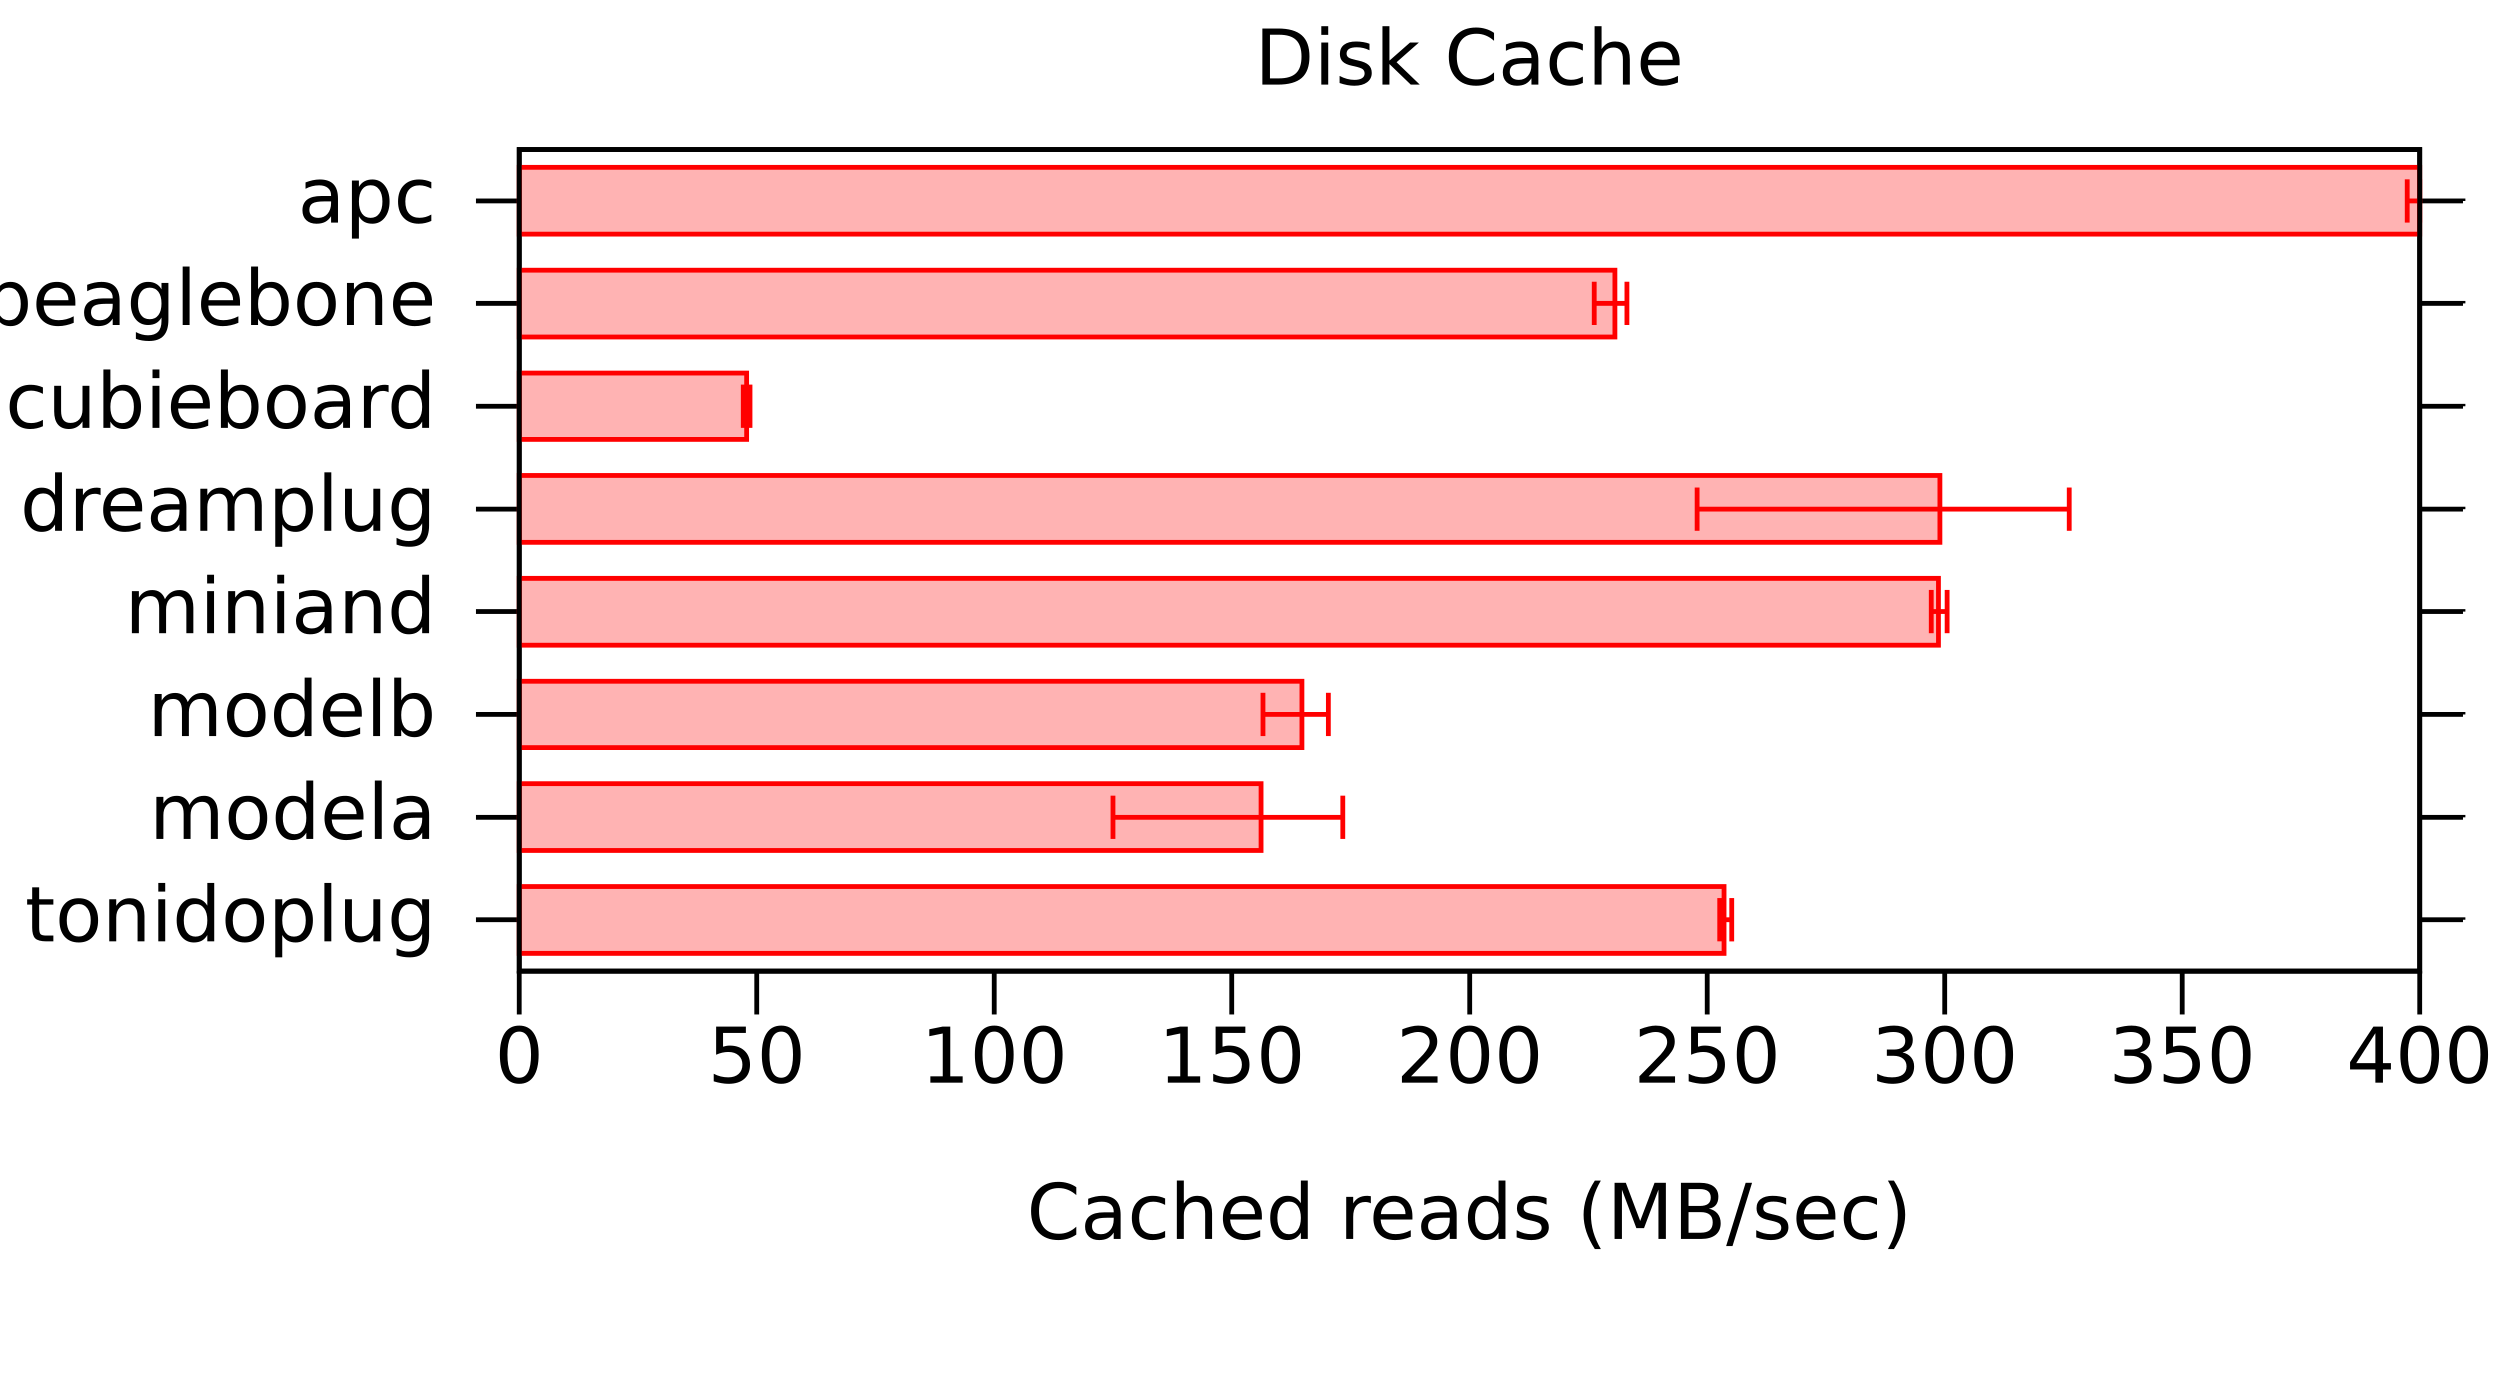
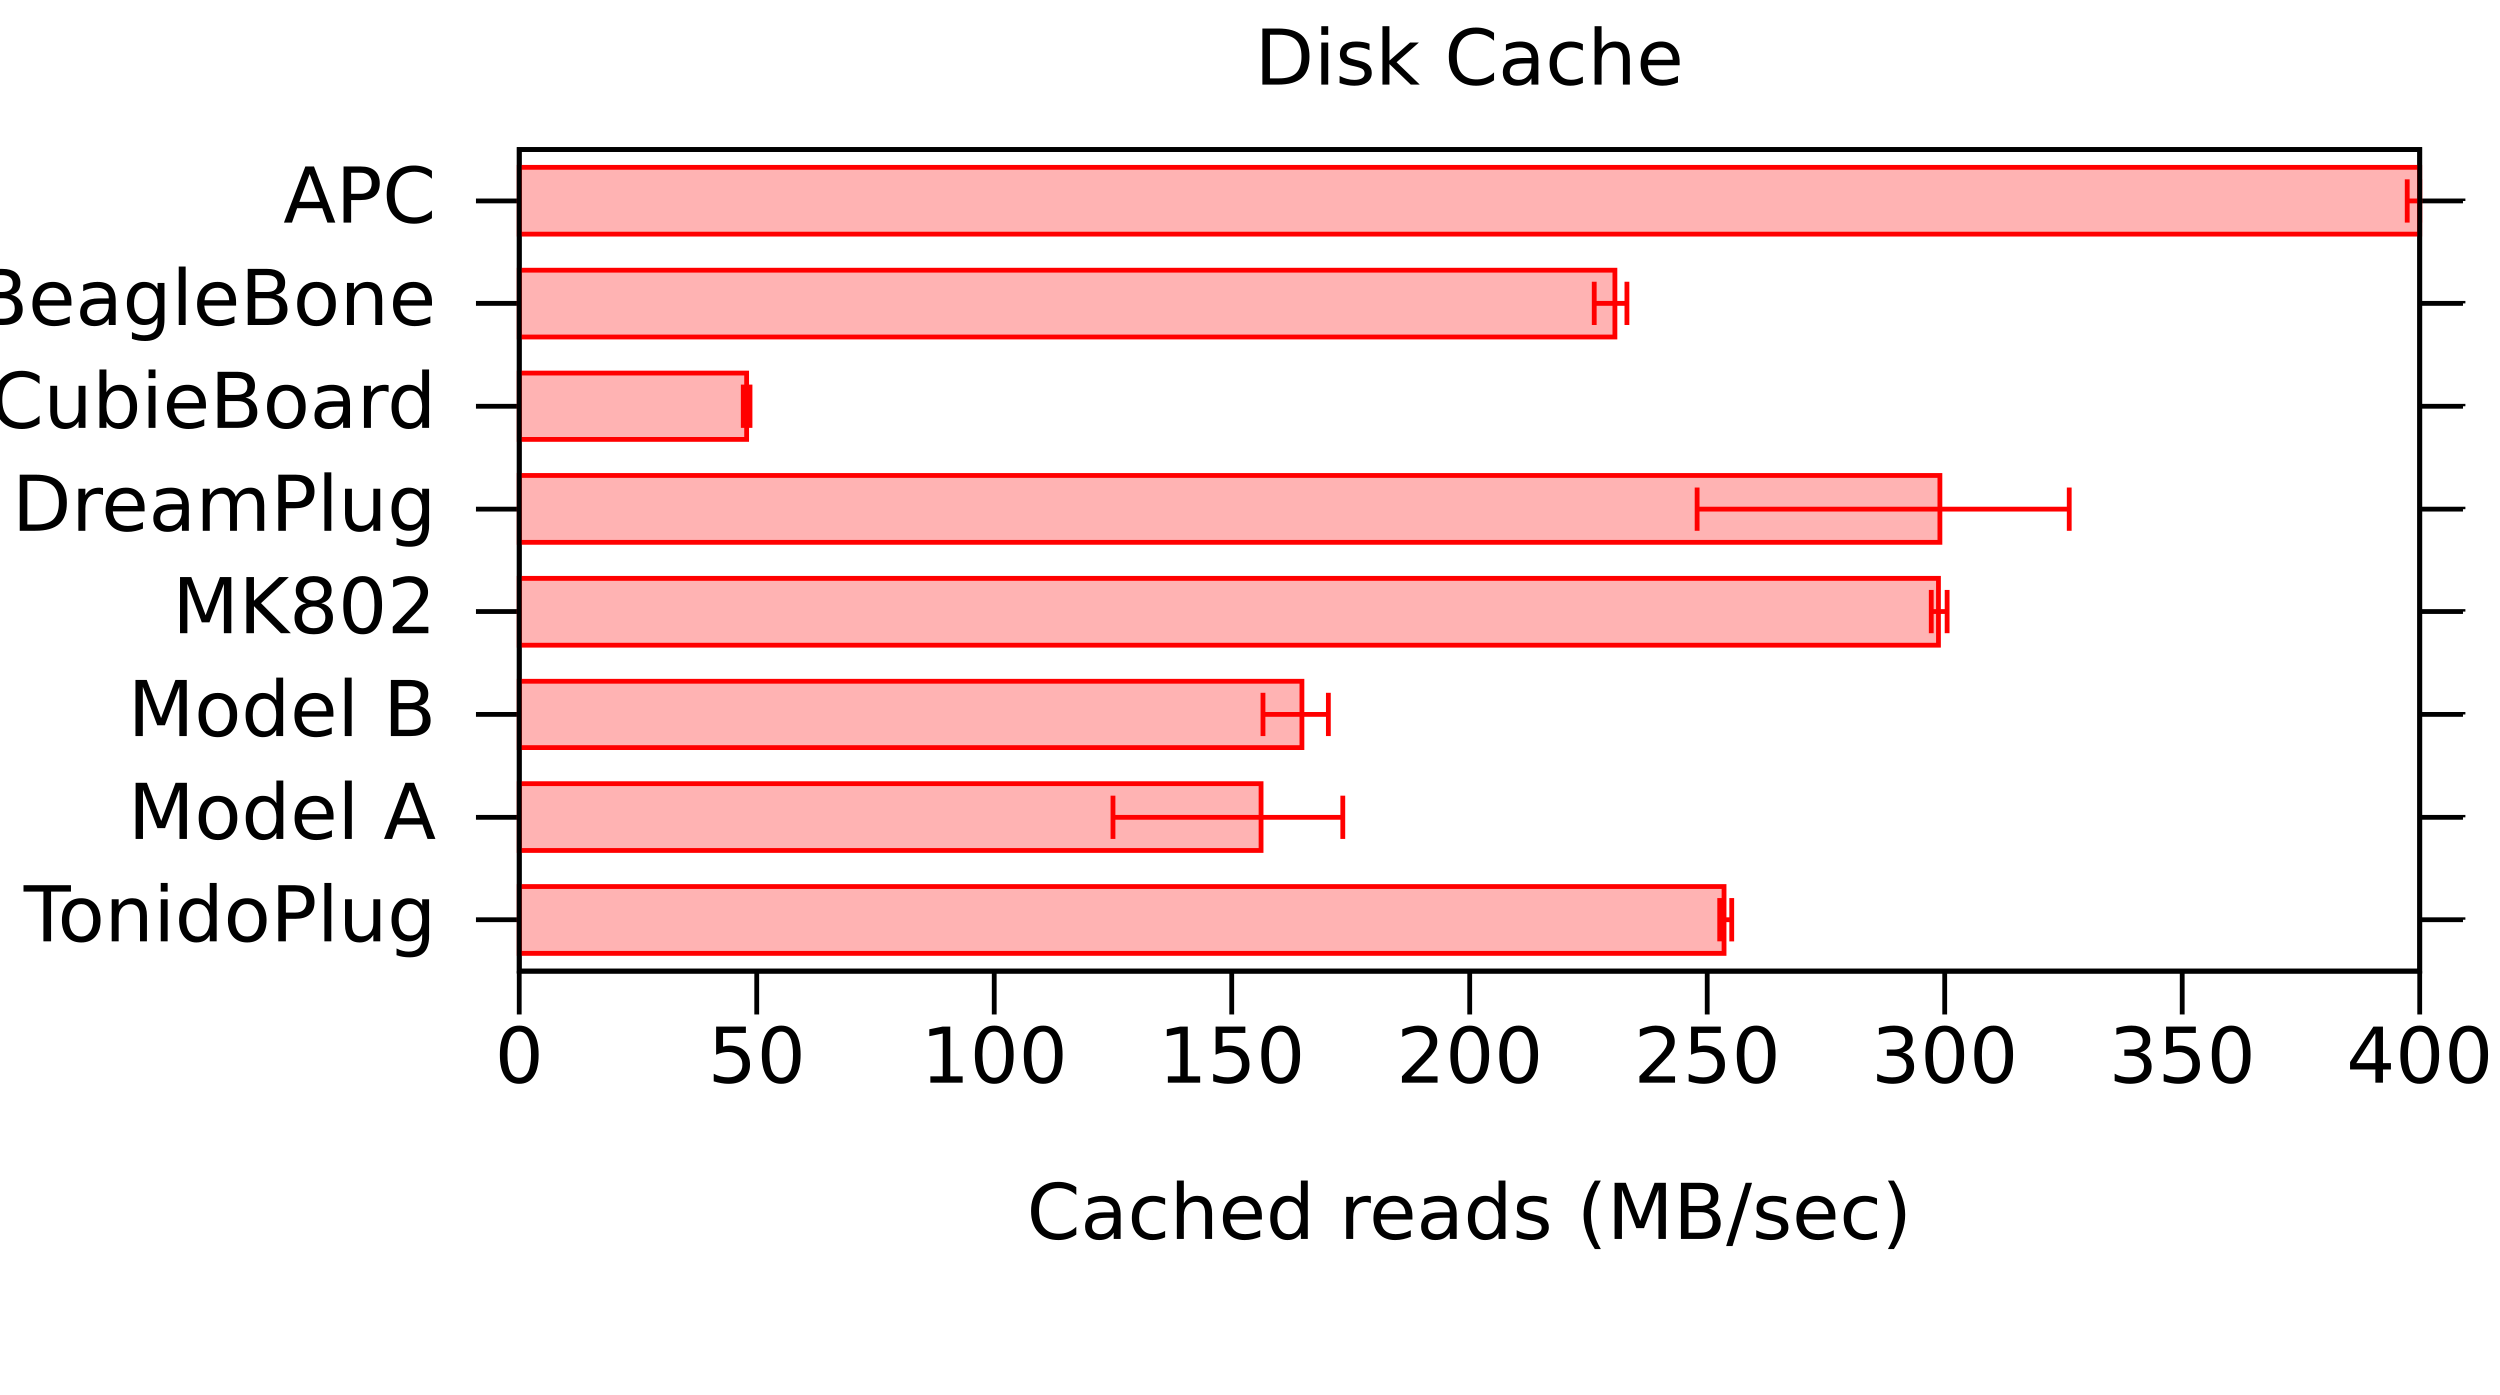
<svg xmlns="http://www.w3.org/2000/svg" xmlns:xlink="http://www.w3.org/1999/xlink" width="520" height="290" viewBox="-520 0 520 290">
  <g id="gnuplot_canvas" transform="rotate(90 0 0)">
    <rect x="0" y="0" width="290" height="520" fill="none" />
    <defs>
      <circle id="gpDot" r="0.5" stroke-width="0.5" />
      <path id="gpPt0" stroke-width="0.222" stroke="currentColor" d="M-1,0 h2 M0,-1 v2" />
      <path id="gpPt1" stroke-width="0.222" stroke="currentColor" d="M-1,-1 L1,1 M1,-1 L-1,1" />
      <path id="gpPt2" stroke-width="0.222" stroke="currentColor" d="M-1,0 L1,0 M0,-1 L0,1 M-1,-1 L1,1 M-1,1 L1,-1" />
      <rect id="gpPt3" stroke-width="0.222" stroke="currentColor" x="-1" y="-1" width="2" height="2" />
      <rect id="gpPt4" stroke-width="0.222" stroke="currentColor" fill="currentColor" x="-1" y="-1" width="2" height="2" />
      <circle id="gpPt5" stroke-width="0.222" stroke="currentColor" cx="0" cy="0" r="1" />
      <use xlink:href="#gpPt5" id="gpPt6" fill="currentColor" stroke="none" />
      <path id="gpPt7" stroke-width="0.222" stroke="currentColor" d="M0,-1.33 L-1.33,0.67 L1.33,0.67 z" />
      <use xlink:href="#gpPt7" id="gpPt8" fill="currentColor" stroke="none" />
      <use xlink:href="#gpPt7" id="gpPt9" stroke="currentColor" transform="rotate(180)" />
      <use xlink:href="#gpPt9" id="gpPt10" fill="currentColor" stroke="none" />
      <use xlink:href="#gpPt3" id="gpPt11" stroke="currentColor" transform="rotate(45)" />
      <use xlink:href="#gpPt11" id="gpPt12" fill="currentColor" stroke="none" />
    </defs>
    <g style="fill:none; color:white; stroke:currentColor; stroke-width:1.00; stroke-linecap:butt; stroke-linejoin:miter">
</g>
    <g style="fill:none; color:black; stroke:currentColor; stroke-width:1.00; stroke-linecap:butt; stroke-linejoin:miter">
      <path d="M41.8,412.0 L41.8,421.0 M41.8,16.7 L41.8,7.7  h0.01" />
      <g transform="translate(46.3,429.3) rotate(270)" style="stroke:none; fill:black; font-family:Bitstream Vera Sans; font-size:12.00pt; text-anchor:end">
-         <text>apc</text>
+         <text>APC</text>
      </g>
      <path d="M63.1,412.0 L63.1,421.0 M63.1,16.7 L63.1,7.7  h0.01" />
      <g transform="translate(67.6,429.3) rotate(270)" style="stroke:none; fill:black; font-family:Bitstream Vera Sans; font-size:12.00pt; text-anchor:end">
-         <text>beaglebone</text>
+         <text>BeagleBone</text>
      </g>
      <path d="M84.5,412.0 L84.5,421.0 M84.5,16.7 L84.5,7.7  h0.01" />
      <g transform="translate(89.0,429.3) rotate(270)" style="stroke:none; fill:black; font-family:Bitstream Vera Sans; font-size:12.00pt; text-anchor:end">
-         <text>cubieboard</text>
+         <text>CubieBoard</text>
      </g>
      <path d="M105.9,412.0 L105.9,421.0 M105.9,16.7 L105.9,7.7  h0.01" />
      <g transform="translate(110.4,429.3) rotate(270)" style="stroke:none; fill:black; font-family:Bitstream Vera Sans; font-size:12.00pt; text-anchor:end">
-         <text>dreamplug</text>
+         <text>DreamPlug</text>
      </g>
      <path d="M127.2,412.0 L127.2,421.0 M127.2,16.7 L127.2,7.7  h0.01" />
      <g transform="translate(131.7,429.3) rotate(270)" style="stroke:none; fill:black; font-family:Bitstream Vera Sans; font-size:12.00pt; text-anchor:end">
-         <text>miniand</text>
+         <text>MK802</text>
      </g>
      <path d="M148.6,412.0 L148.6,421.0 M148.6,16.7 L148.6,7.7  h0.01" />
      <g transform="translate(153.1,429.3) rotate(270)" style="stroke:none; fill:black; font-family:Bitstream Vera Sans; font-size:12.00pt; text-anchor:end">
-         <text>modelb</text>
+         <text>Model B</text>
      </g>
      <path d="M170.0,412.0 L170.0,421.0 M170.0,16.7 L170.0,7.7  h0.01" />
      <g transform="translate(174.5,429.3) rotate(270)" style="stroke:none; fill:black; font-family:Bitstream Vera Sans; font-size:12.00pt; text-anchor:end">
-         <text>modela</text>
+         <text>Model A</text>
      </g>
      <path d="M191.3,412.0 L191.3,421.0 M191.3,16.7 L191.3,7.7  h0.01" />
      <g transform="translate(195.8,429.3) rotate(270)" style="stroke:none; fill:black; font-family:Bitstream Vera Sans; font-size:12.00pt; text-anchor:end">
-         <text>tonidoplug</text>
+         <text>TonidoPlug</text>
      </g>
      <path d="M202.0,412.0 L211.0,412.0  h0.01" />
      <g transform="translate(225.2,412.0) rotate(270)" style="stroke:none; fill:black; font-family:Bitstream Vera Sans; font-size:12.00pt; text-anchor:middle">
        <text> 0</text>
      </g>
      <path d="M202.0,362.6 L211.0,362.6  h0.01" />
      <g transform="translate(225.2,362.6) rotate(270)" style="stroke:none; fill:black; font-family:Bitstream Vera Sans; font-size:12.00pt; text-anchor:middle">
        <text> 50</text>
      </g>
      <path d="M202.0,313.2 L211.0,313.2  h0.01" />
      <g transform="translate(225.2,313.2) rotate(270)" style="stroke:none; fill:black; font-family:Bitstream Vera Sans; font-size:12.00pt; text-anchor:middle">
        <text> 100</text>
      </g>
      <path d="M202.0,263.8 L211.0,263.8  h0.01" />
      <g transform="translate(225.2,263.8) rotate(270)" style="stroke:none; fill:black; font-family:Bitstream Vera Sans; font-size:12.00pt; text-anchor:middle">
        <text> 150</text>
      </g>
      <path d="M202.0,214.3 L211.0,214.3  h0.01" />
      <g transform="translate(225.2,214.3) rotate(270)" style="stroke:none; fill:black; font-family:Bitstream Vera Sans; font-size:12.00pt; text-anchor:middle">
        <text> 200</text>
      </g>
      <path d="M202.0,164.9 L211.0,164.9  h0.01" />
      <g transform="translate(225.2,164.9) rotate(270)" style="stroke:none; fill:black; font-family:Bitstream Vera Sans; font-size:12.00pt; text-anchor:middle">
        <text> 250</text>
      </g>
      <path d="M202.0,115.5 L211.0,115.5  h0.01" />
      <g transform="translate(225.2,115.5) rotate(270)" style="stroke:none; fill:black; font-family:Bitstream Vera Sans; font-size:12.00pt; text-anchor:middle">
        <text> 300</text>
      </g>
      <path d="M202.0,66.1 L211.0,66.1  h0.01" />
      <g transform="translate(225.2,66.1) rotate(270)" style="stroke:none; fill:black; font-family:Bitstream Vera Sans; font-size:12.00pt; text-anchor:middle">
        <text> 350</text>
      </g>
      <path d="M202.0,16.7 L211.0,16.7  h0.01" />
      <g transform="translate(225.2,16.7) rotate(270)" style="stroke:none; fill:black; font-family:Bitstream Vera Sans; font-size:12.00pt; text-anchor:middle">
        <text> 400</text>
      </g>
      <path d="M31.1,16.7 L31.1,412.0 L202.0,412.0 L202.0,16.7 L31.1,16.7 Z  h0.01" />
      <g transform="translate(17.6,214.4) rotate(270)" style="stroke:none; fill:black; font-family:Bitstream Vera Sans; font-size:12.00pt; text-anchor:middle">
        <text>Disk Cache</text>
      </g>
      <g transform="translate(257.7,214.4) rotate(270)" style="stroke:none; fill:black; font-family:Bitstream Vera Sans; font-size:12.00pt; text-anchor:middle">
        <text>Cached reads (MB/sec)</text>
      </g>
    </g>
    <g id="gnuplot_plot_1">
      <g style="fill:none; color:red; stroke:currentColor; stroke-width:1.00; stroke-linecap:butt; stroke-linejoin:miter">
        <g style="stroke:none; shape-rendering:crispEdges">
          <polygon fill="currentColor" fill-opacity="0.3" points="34.8,412.0 48.8,412.0 48.8,16.6 34.8,16.6 " />
        </g>
        <path d="M34.8,412.0 L34.8,16.7 L48.7,16.7 L48.7,412.0 L34.8,412.0 Z  h0.01" />
        <g style="stroke:none; shape-rendering:crispEdges">
          <polygon fill="currentColor" fill-opacity="0.3" points="56.2,412.0 70.2,412.0 70.2,184.0 56.2,184.0 " />
        </g>
        <path d="M56.2,412.0 L56.2,184.1 L70.1,184.1 L70.1,412.0 L56.2,412.0 Z  h0.01" />
        <g style="stroke:none; shape-rendering:crispEdges">
          <polygon fill="currentColor" fill-opacity="0.3" points="77.6,412.0 91.5,412.0 91.5,364.6 77.6,364.6 " />
        </g>
        <path d="M77.6,412.0 L77.6,364.7 L91.4,364.7 L91.4,412.0 L77.6,412.0 Z  h0.01" />
        <g style="stroke:none; shape-rendering:crispEdges">
          <polygon fill="currentColor" fill-opacity="0.3" points="98.9,412.0 112.9,412.0 112.9,116.4 98.9,116.4 " />
        </g>
        <path d="M98.9,412.0 L98.9,116.5 L112.8,116.5 L112.8,412.0 L98.9,412.0 Z  h0.01" />
        <g style="stroke:none; shape-rendering:crispEdges">
          <polygon fill="currentColor" fill-opacity="0.3" points="120.3,412.0 134.3,412.0 134.3,116.7 120.3,116.7 " />
        </g>
        <path d="M120.3,412.0 L120.3,116.8 L134.2,116.8 L134.2,412.0 L120.3,412.0 Z  h0.01" />
        <g style="stroke:none; shape-rendering:crispEdges">
          <polygon fill="currentColor" fill-opacity="0.3" points="141.7,412.0 155.6,412.0 155.6,249.1 141.7,249.1 " />
        </g>
        <path d="M141.7,412.0 L141.7,249.2 L155.5,249.2 L155.5,412.0 L141.7,412.0 Z  h0.01" />
        <g style="stroke:none; shape-rendering:crispEdges">
          <polygon fill="currentColor" fill-opacity="0.3" points="163.0,412.0 177.0,412.0 177.0,257.6 163.0,257.6 " />
        </g>
        <path d="M163.0,412.0 L163.0,257.7 L176.9,257.7 L176.9,412.0 L163.0,412.0 Z  h0.01" />
        <g style="stroke:none; shape-rendering:crispEdges">
          <polygon fill="currentColor" fill-opacity="0.3" points="184.4,412.0 198.4,412.0 198.4,161.3 184.4,161.3 " />
        </g>
        <path d="M184.4,412.0 L184.4,161.4 L198.3,161.4 L198.3,412.0 L184.4,412.0 Z  h0.01" />
        <path d="M41.8,19.3 L41.8,16.7 M37.3,19.3 L46.3,19.3 M37.3,16.7 L46.3,16.7 M63.1,188.4 L63.1,181.6    M58.6,188.4 L67.6,188.4 M58.6,181.6 L67.6,181.6 M84.5,365.4 L84.5,364.0 M80.0,365.4 L89.0,365.4    M80.0,364.0 L89.0,364.0 M105.9,167.0 L105.9,89.6 M101.4,167.0 L110.4,167.0 M101.4,89.6 L110.4,89.6    M127.2,118.3 L127.2,115.0 M122.7,118.3 L131.7,118.3 M122.7,115.0 L131.7,115.0 M148.6,257.3 L148.6,243.7    M144.1,257.3 L153.1,257.3 M144.1,243.7 L153.1,243.7 M170.0,288.5 L170.0,240.7 M165.5,288.5 L174.5,288.5    M165.5,240.7 L174.5,240.7 M191.3,162.3 L191.3,159.8 M186.8,162.3 L195.8,162.3 M186.8,159.8 L195.8,159.8     h0.01" />
      </g>
    </g>
    <g style="fill:none; color:black; stroke:currentColor; stroke-width:1.00; stroke-linecap:butt; stroke-linejoin:miter">
      <path d="M31.1,16.7 L31.1,412.0 L202.0,412.0 L202.0,16.7 L31.1,16.7 Z  h0.01" />
    </g>
  </g>
</svg>
